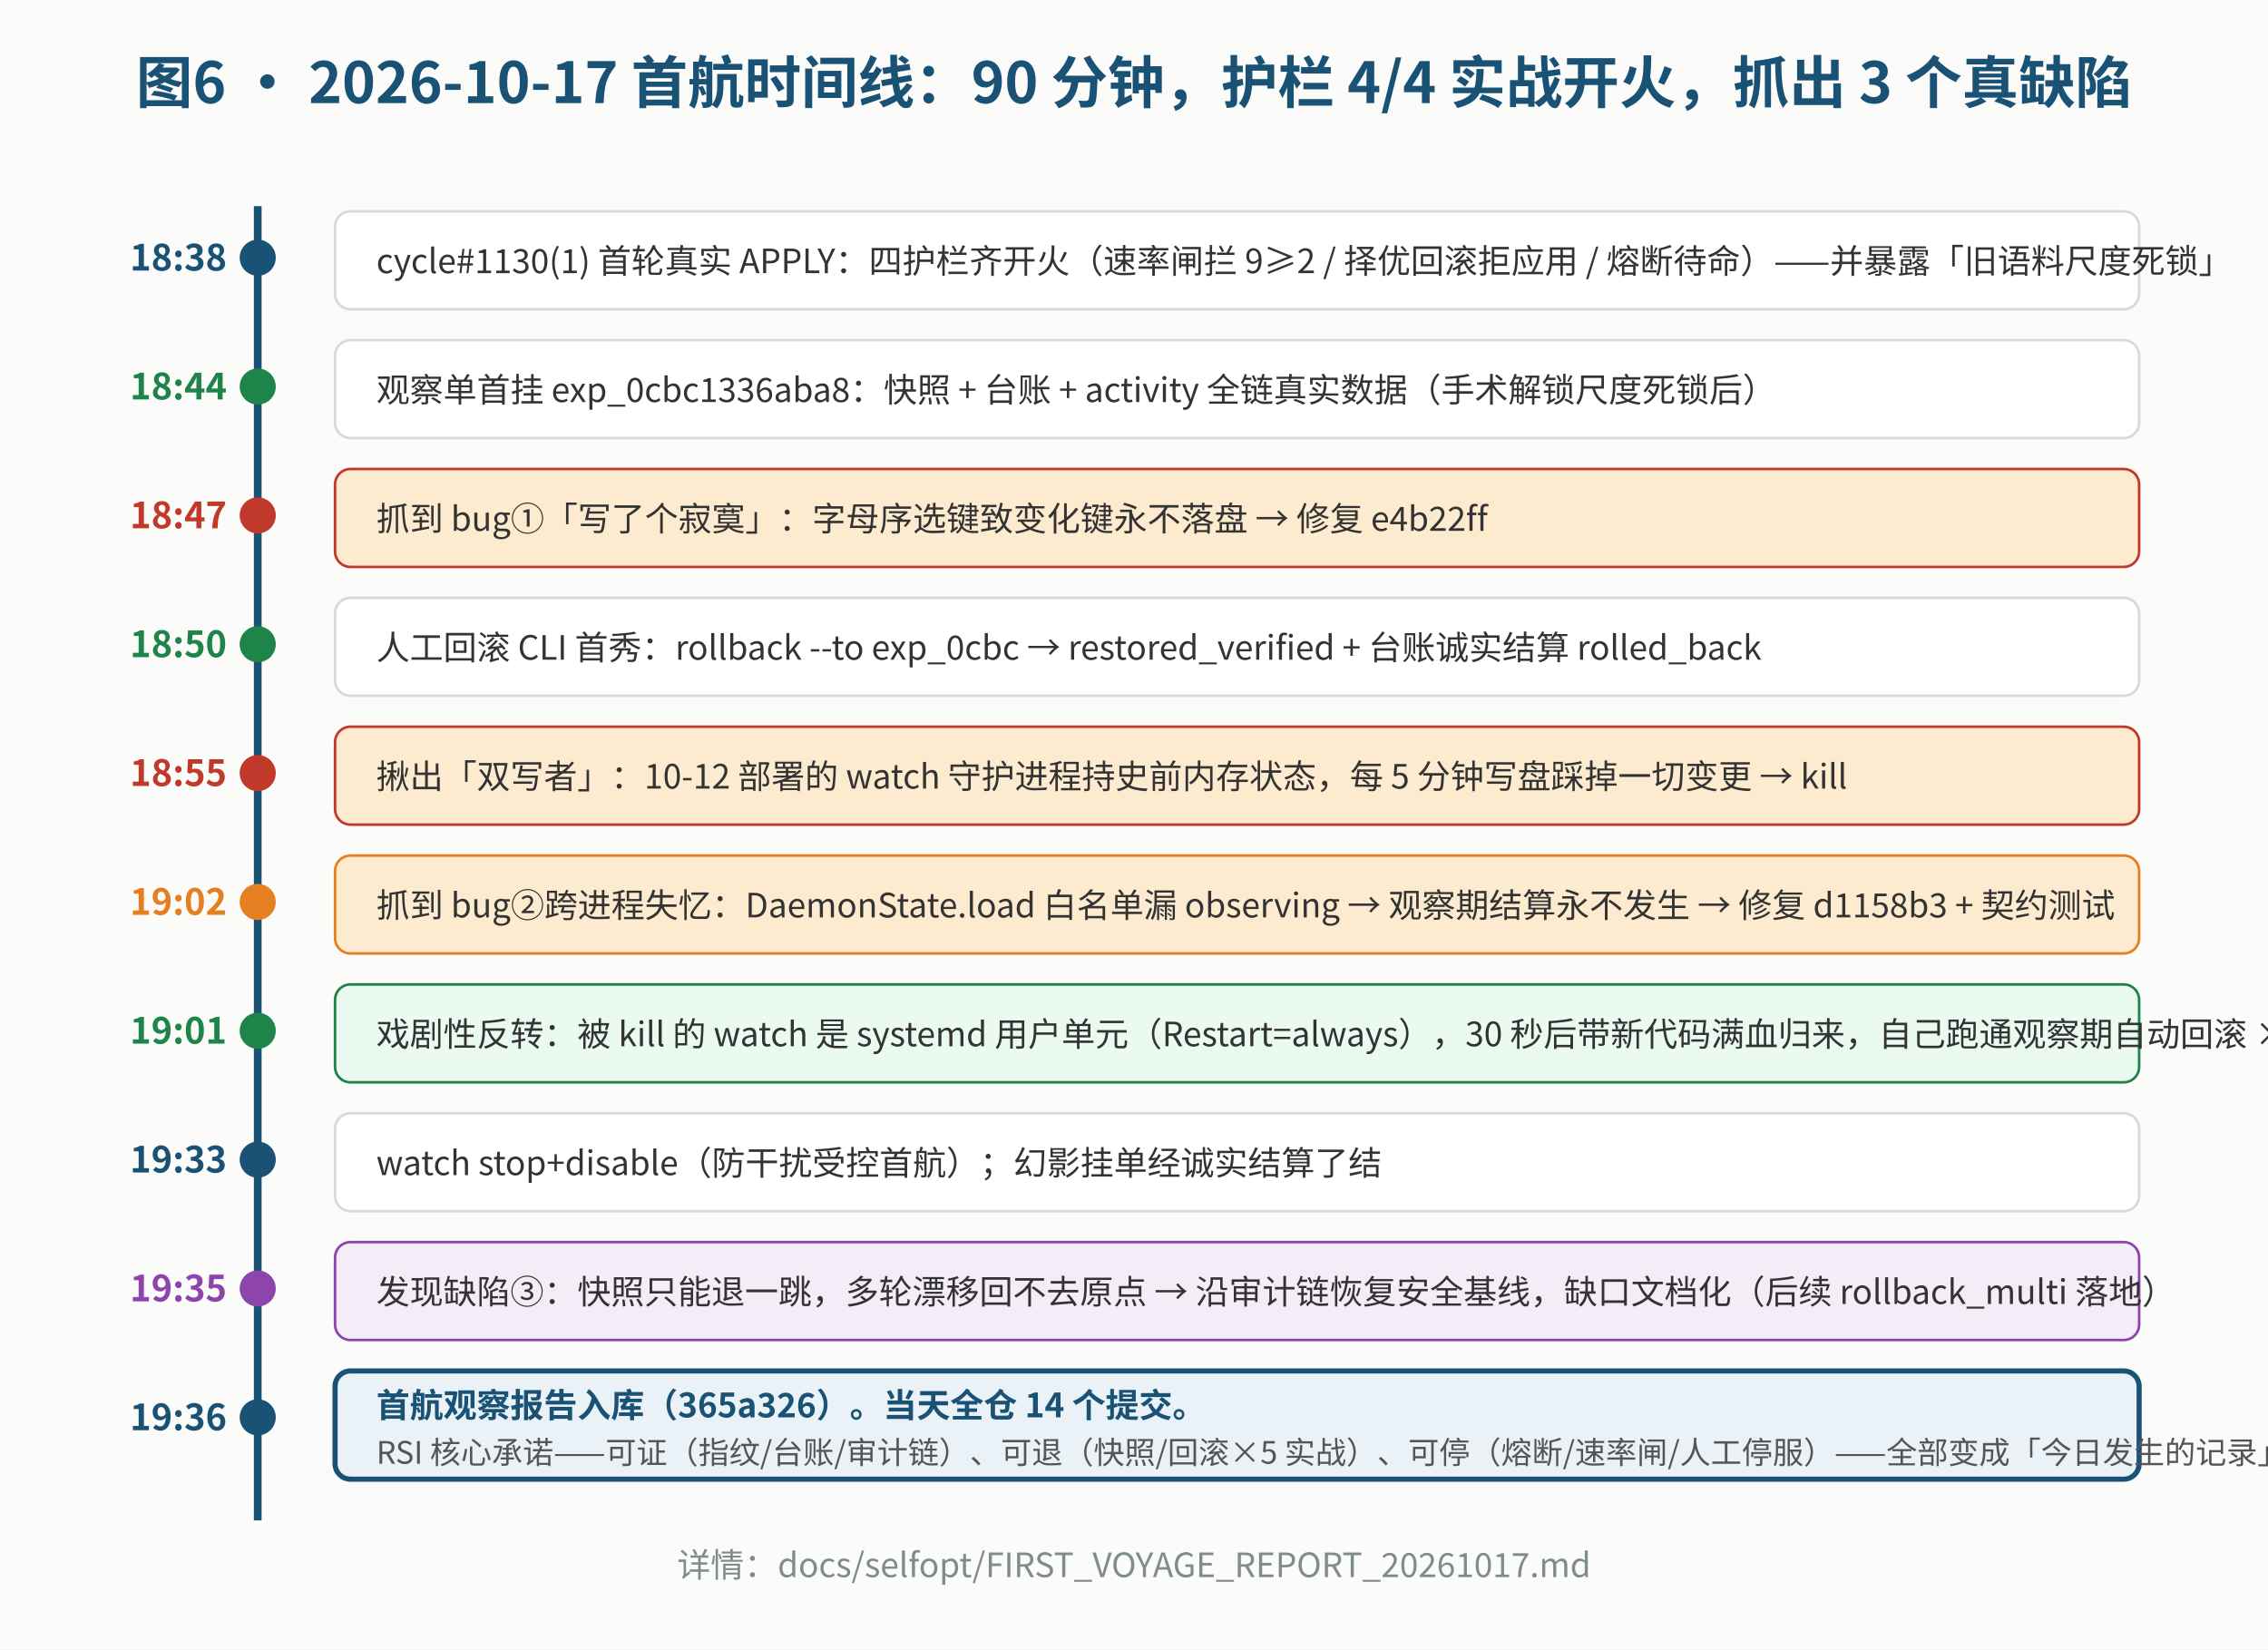
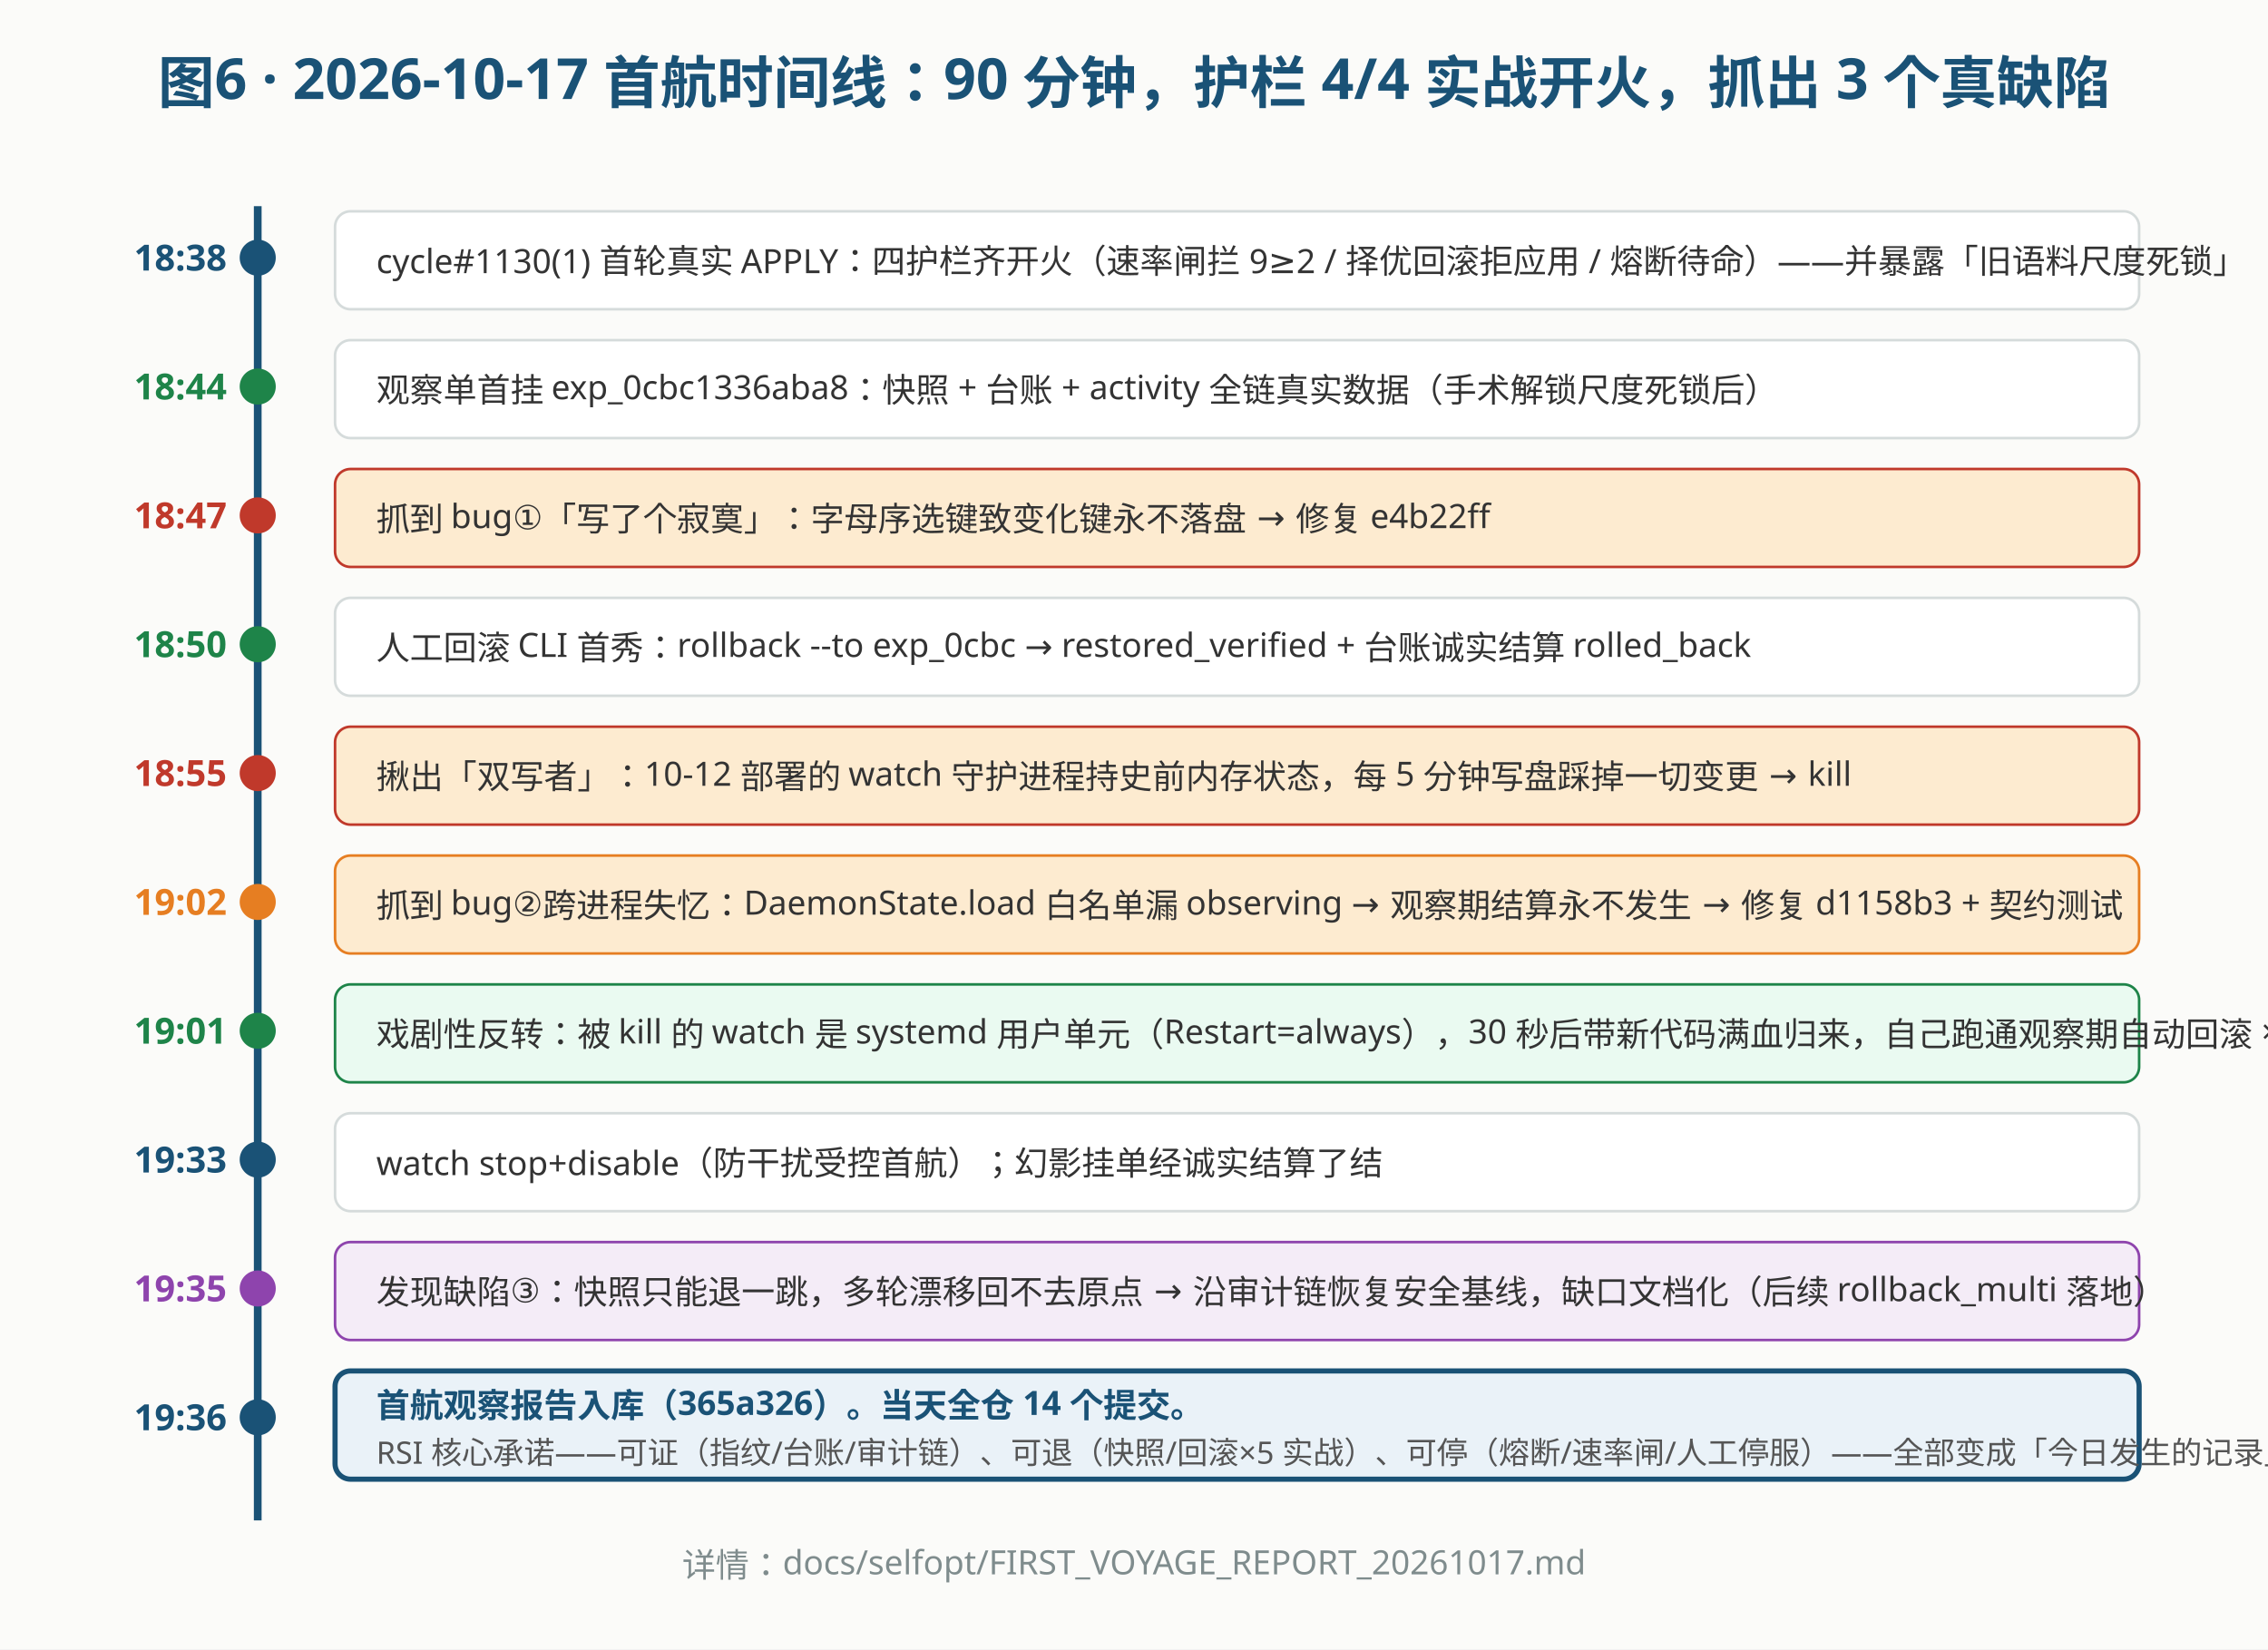
- <svg xmlns="http://www.w3.org/2000/svg" width="880" height="640" viewBox="0 0 880 640" font-family="'PingFang SC','Microsoft YaHei','Noto Sans CJK SC',sans-serif">
+ <svg xmlns="http://www.w3.org/2000/svg" width="880" height="640" viewBox="0 0 880 640" font-family="'WenQuanYi Micro Hei','WenQuanYi Zen Hei',sans-serif">
  <rect width="880" height="640" fill="#fbfbf9" />
  <text x="440" y="40" text-anchor="middle" font-size="22" font-weight="bold" fill="#1a5276">图6 · 2026-10-17 首航时间线：90 分钟，护栏 4/4 实战开火，抓出 3 个真缺陷</text>
  <line x1="100" y1="80" x2="100" y2="590" stroke="#1a5276" stroke-width="3" />
  <circle cx="100" cy="100" r="7" fill="#1a5276" />
  <text x="88" y="105" text-anchor="end" font-size="14" font-weight="bold" fill="#1a5276">18:38</text>
  <rect x="130" y="82" width="700" height="38" rx="6" fill="#fff" stroke="#d5dbdb" />
  <text x="146" y="106" font-size="13" fill="#333">cycle#1130(1) 首轮真实 APPLY：四护栏齐开火（速率闸拦 9≥2 / 择优回滚拒应用 / 熔断待命）——并暴露「旧语料尺度死锁」</text>
  <circle cx="100" cy="150" r="7" fill="#1e8449" />
  <text x="88" y="155" text-anchor="end" font-size="14" font-weight="bold" fill="#1e8449">18:44</text>
  <rect x="130" y="132" width="700" height="38" rx="6" fill="#fff" stroke="#d5dbdb" />
  <text x="146" y="156" font-size="13" fill="#333">观察单首挂 exp_0cbc1336aba8：快照 + 台账 + activity 全链真实数据（手术解锁尺度死锁后）</text>
  <circle cx="100" cy="200" r="7" fill="#c0392b" />
  <text x="88" y="205" text-anchor="end" font-size="14" font-weight="bold" fill="#c0392b">18:47</text>
  <rect x="130" y="182" width="700" height="38" rx="6" fill="#fdebd0" stroke="#c0392b" />
  <text x="146" y="206" font-size="13" fill="#333">抓到 bug①「写了个寂寞」：字母序选键致变化键永不落盘 → 修复 e4b22ff</text>
  <circle cx="100" cy="250" r="7" fill="#1e8449" />
  <text x="88" y="255" text-anchor="end" font-size="14" font-weight="bold" fill="#1e8449">18:50</text>
  <rect x="130" y="232" width="700" height="38" rx="6" fill="#fff" stroke="#d5dbdb" />
  <text x="146" y="256" font-size="13" fill="#333">人工回滚 CLI 首秀：rollback --to exp_0cbc → restored_verified + 台账诚实结算 rolled_back</text>
  <circle cx="100" cy="300" r="7" fill="#c0392b" />
  <text x="88" y="305" text-anchor="end" font-size="14" font-weight="bold" fill="#c0392b">18:55</text>
  <rect x="130" y="282" width="700" height="38" rx="6" fill="#fdebd0" stroke="#c0392b" />
  <text x="146" y="306" font-size="13" fill="#333">揪出「双写者」：10-12 部署的 watch 守护进程持史前内存状态，每 5 分钟写盘踩掉一切变更 → kill</text>
  <circle cx="100" cy="350" r="7" fill="#e67e22" />
  <text x="88" y="355" text-anchor="end" font-size="14" font-weight="bold" fill="#e67e22">19:02</text>
  <rect x="130" y="332" width="700" height="38" rx="6" fill="#fdebd0" stroke="#e67e22" />
  <text x="146" y="356" font-size="13" fill="#333">抓到 bug②跨进程失忆：DaemonState.load 白名单漏 observing → 观察期结算永不发生 → 修复 d1158b3 + 契约测试</text>
  <circle cx="100" cy="400" r="7" fill="#1e8449" />
  <text x="88" y="405" text-anchor="end" font-size="14" font-weight="bold" fill="#1e8449">19:01</text>
  <rect x="130" y="382" width="700" height="38" rx="6" fill="#eafaf1" stroke="#1e8449" />
  <text x="146" y="406" font-size="13" fill="#333">戏剧性反转：被 kill 的 watch 是 systemd 用户单元（Restart=always），30 秒后带新代码满血归来，自己跑通观察期自动回滚 ×2</text>
  <circle cx="100" cy="450" r="7" fill="#1a5276" />
  <text x="88" y="455" text-anchor="end" font-size="14" font-weight="bold" fill="#1a5276">19:33</text>
  <rect x="130" y="432" width="700" height="38" rx="6" fill="#fff" stroke="#d5dbdb" />
  <text x="146" y="456" font-size="13" fill="#333">watch stop+disable（防干扰受控首航）；幻影挂单经诚实结算了结</text>
  <circle cx="100" cy="500" r="7" fill="#8e44ad" />
  <text x="88" y="505" text-anchor="end" font-size="14" font-weight="bold" fill="#8e44ad">19:35</text>
  <rect x="130" y="482" width="700" height="38" rx="6" fill="#f4ecf7" stroke="#8e44ad" />
  <text x="146" y="506" font-size="13" fill="#333">发现缺陷③：快照只能退一跳，多轮漂移回不去原点 → 沿审计链恢复安全基线，缺口文档化（后续 rollback_multi 落地）</text>
  <circle cx="100" cy="550" r="7" fill="#1a5276" />
  <text x="88" y="555" text-anchor="end" font-size="14" font-weight="bold" fill="#1a5276">19:36</text>
  <rect x="130" y="532" width="700" height="42" rx="6" fill="#eaf2f8" stroke="#1a5276" stroke-width="2" />
  <text x="146" y="550" font-size="13" fill="#1a5276" font-weight="bold">首航观察报告入库（365a326）。当天全仓 14 个提交。</text>
  <text x="146" y="568" font-size="12" fill="#555">RSI 核心承诺——可证（指纹/台账/审计链）、可退（快照/回滚×5 实战）、可停（熔断/速率闸/人工停服）——全部变成「今日发生的记录」</text>
  <text x="440" y="612" text-anchor="middle" font-size="13" fill="#7f8c8d">详情：docs/selfopt/FIRST_VOYAGE_REPORT_20261017.md</text>
</svg>
